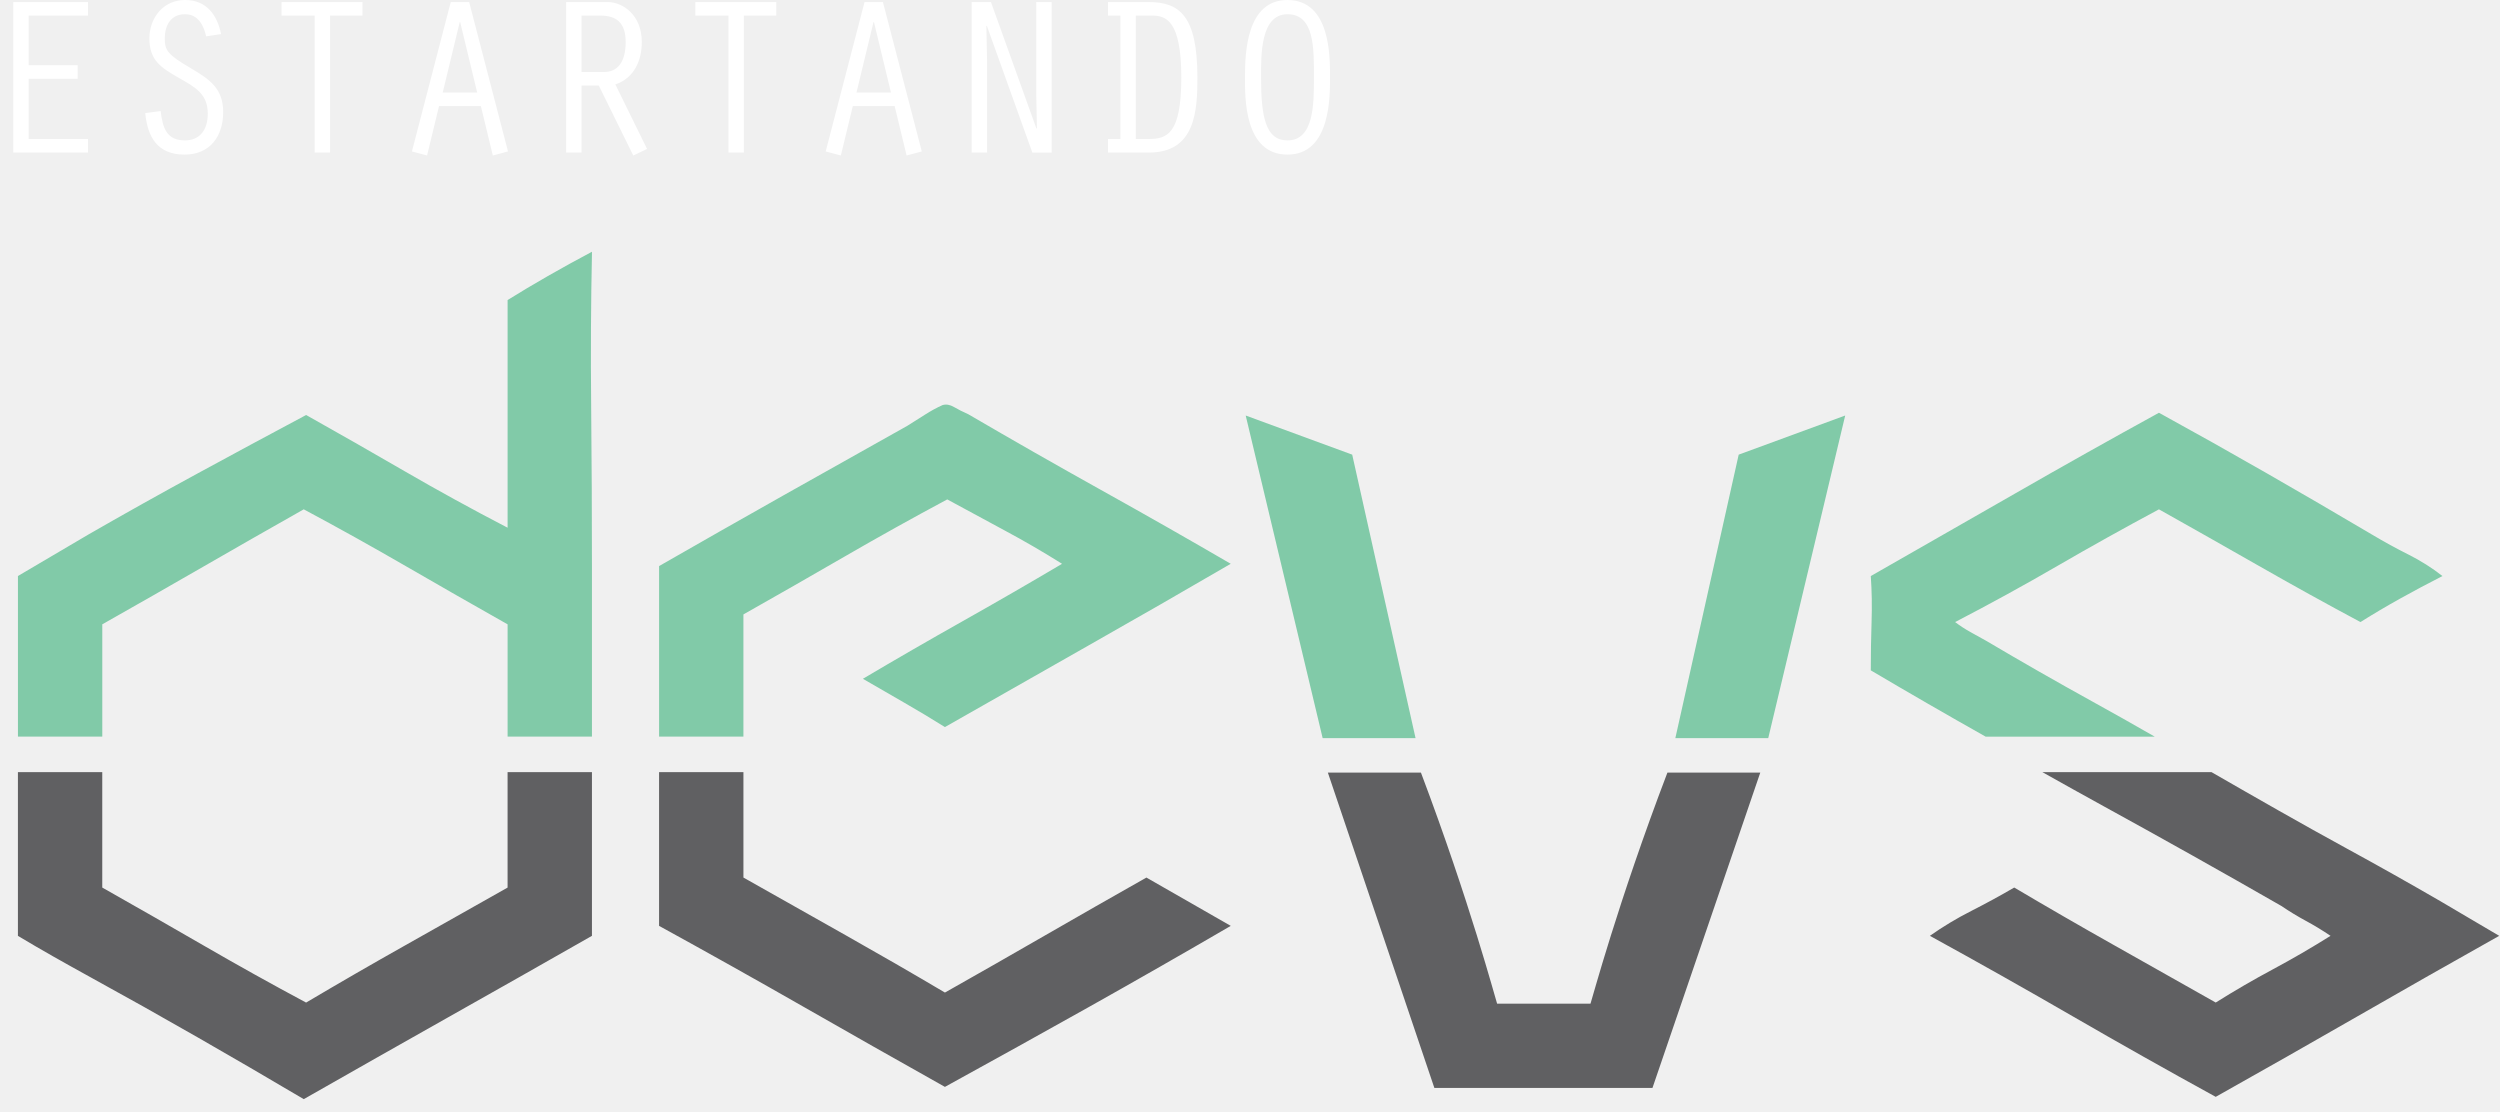
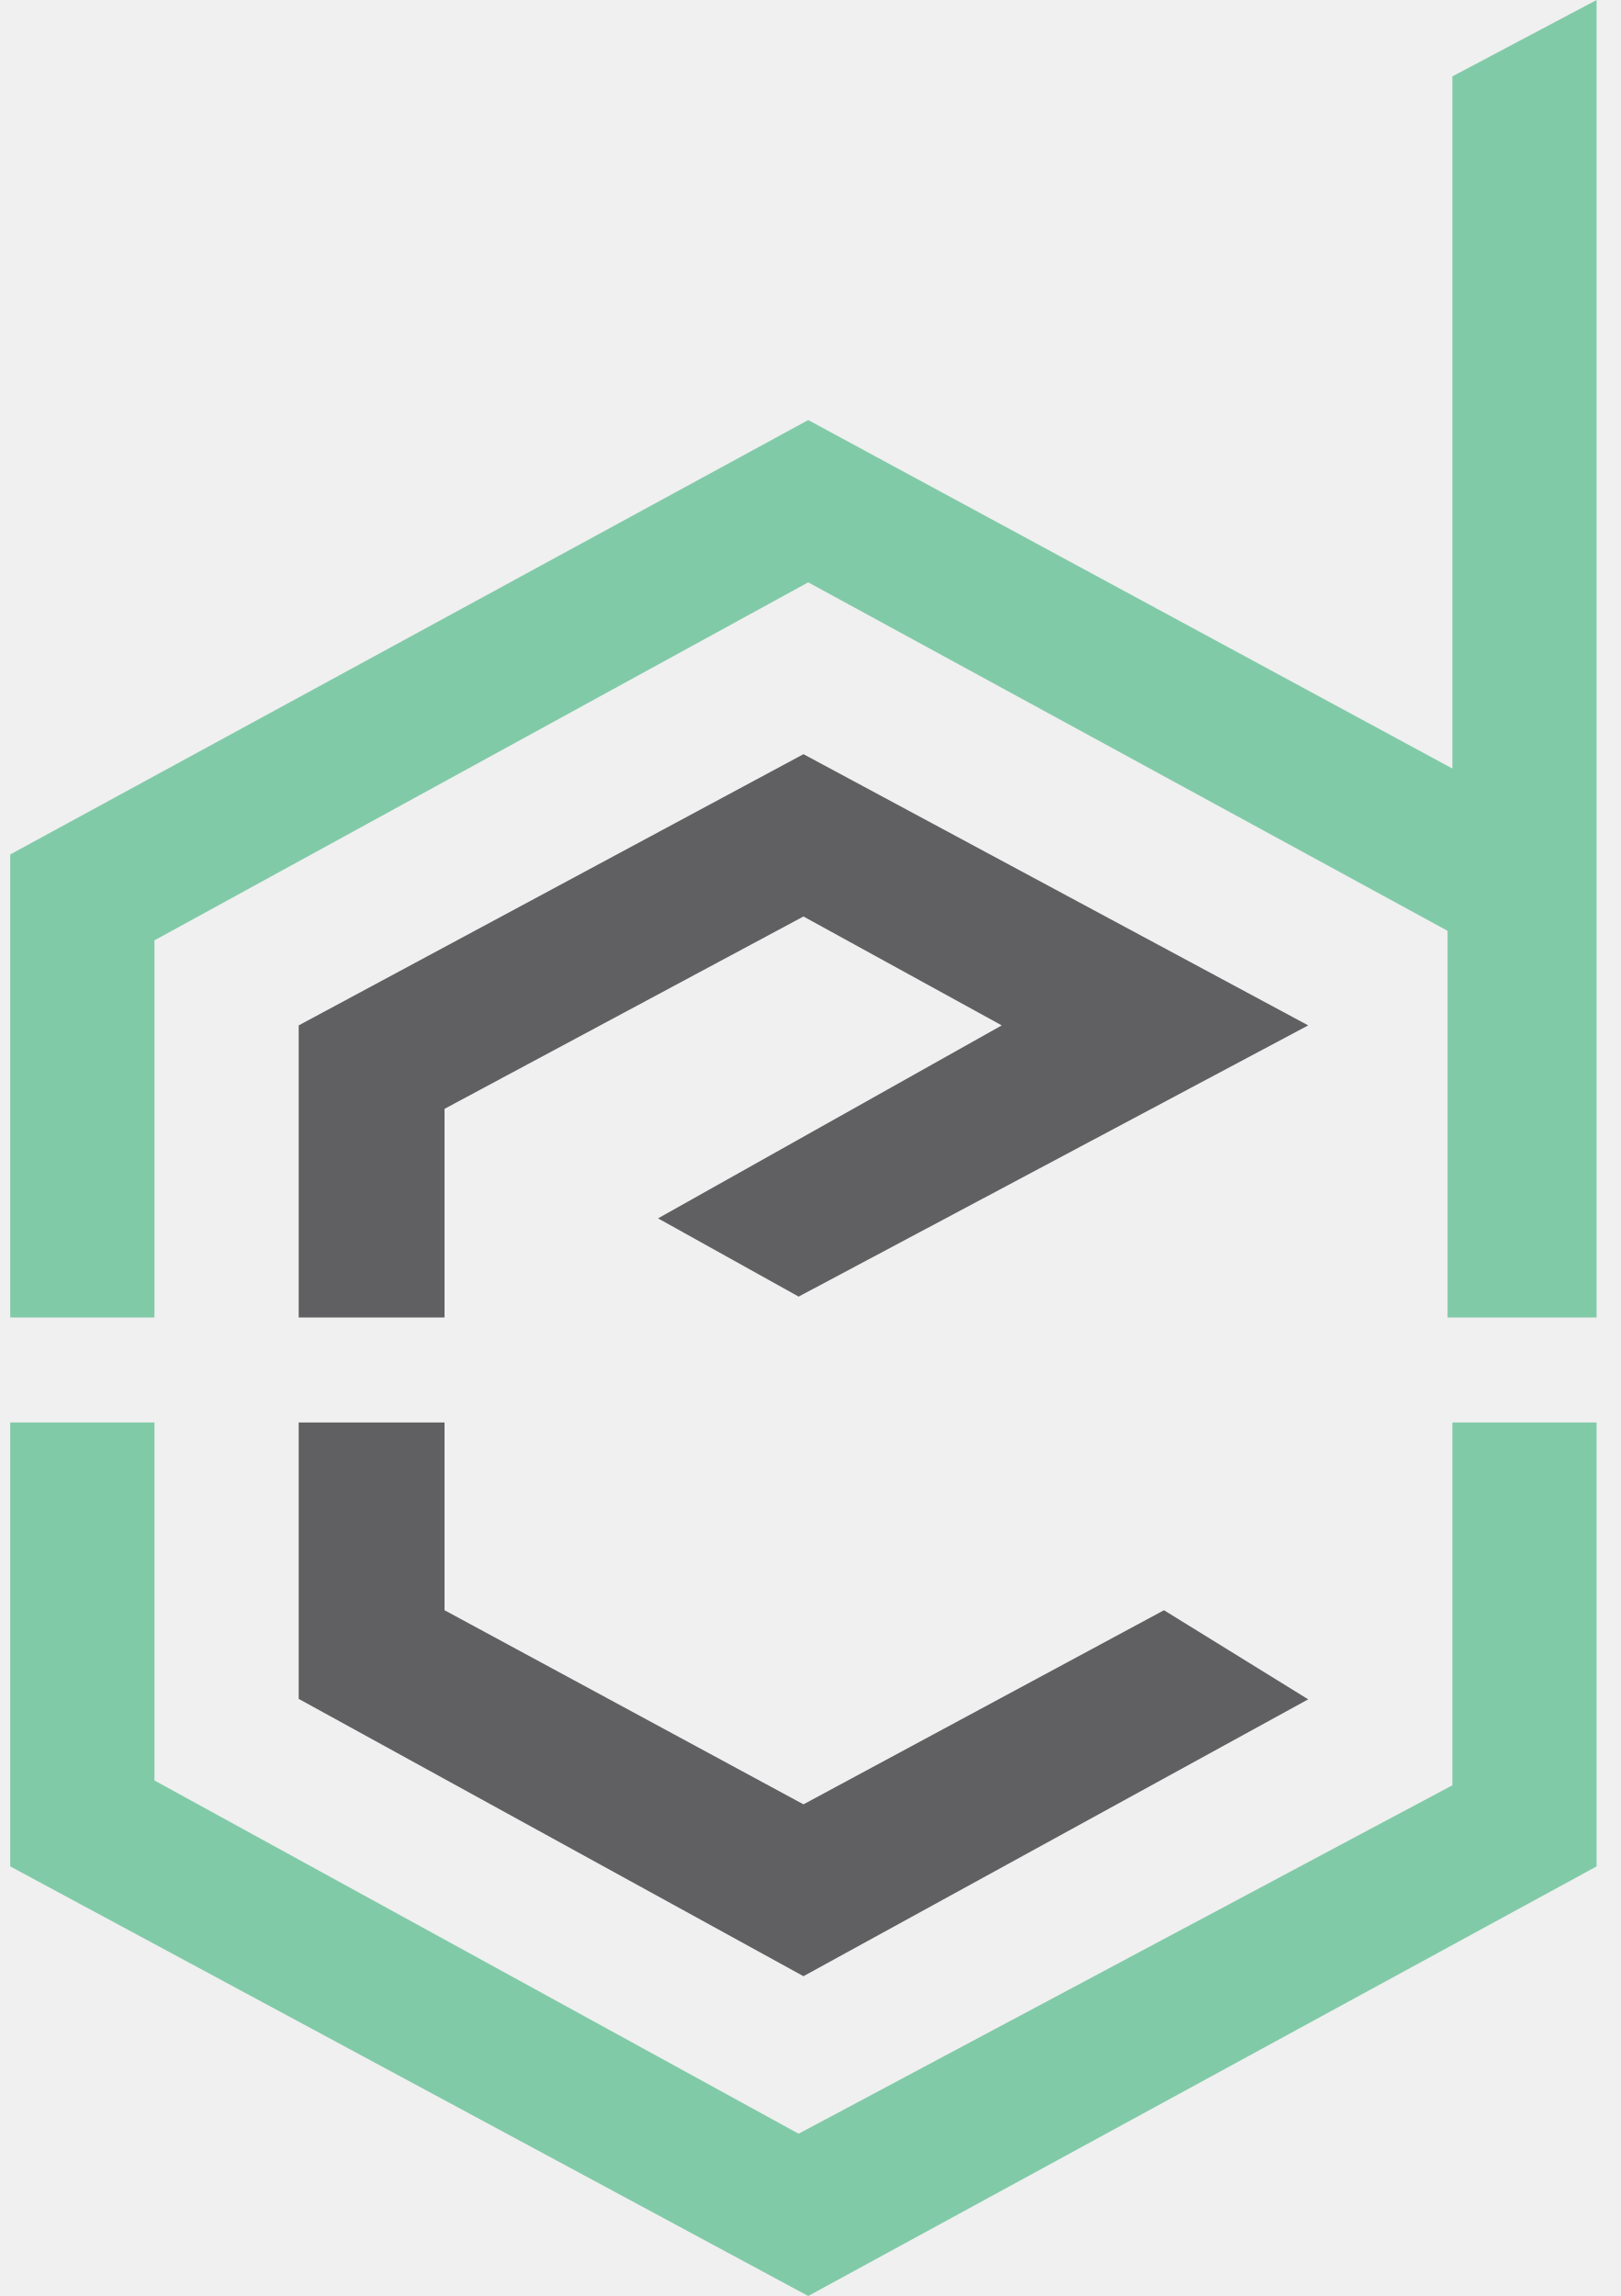
- <svg xmlns="http://www.w3.org/2000/svg" width="126" height="56" viewBox="0 0 126 56" fill="none">
-   <path d="M25.583 15.122C26.868 14.323 28.285 13.511 29.834 12.688V12.803C29.782 15.25 29.768 17.821 29.795 20.512C29.821 23.205 29.834 25.89 29.834 28.569V37.126H25.583V31.467C23.85 30.488 22.138 29.509 20.446 28.53C18.753 27.55 17.041 26.597 15.309 25.67C13.577 26.649 11.884 27.615 10.232 28.568C8.578 29.521 6.886 30.487 5.155 31.466V37.125H0.904V29.031L4.446 26.945C6.283 25.888 8.114 24.864 9.937 23.873C11.761 22.881 13.592 21.895 15.428 20.916C17.081 21.843 18.74 22.791 20.407 23.757C22.073 24.723 23.798 25.669 25.583 26.597V15.121V15.122ZM37.469 37.126H33.218V28.53C35.239 27.371 37.312 26.192 39.437 24.994C41.562 23.796 43.662 22.617 45.734 21.458C46.024 21.278 46.318 21.092 46.62 20.898C46.922 20.705 47.217 20.544 47.506 20.416C47.69 20.364 47.88 20.396 48.077 20.512C48.274 20.628 48.516 20.75 48.804 20.879C51.009 22.167 53.233 23.436 55.476 24.686C57.72 25.935 59.905 27.178 62.029 28.415C59.642 29.806 57.254 31.177 54.866 32.529C52.478 33.882 50.064 35.254 47.623 36.645C46.967 36.233 46.291 35.828 45.596 35.428C44.901 35.029 44.198 34.623 43.49 34.211C45.143 33.232 46.816 32.266 48.509 31.313C50.201 30.36 51.874 29.395 53.527 28.416C52.583 27.822 51.618 27.262 50.634 26.735C49.65 26.207 48.685 25.685 47.741 25.17C46.01 26.097 44.298 27.05 42.604 28.03C40.912 29.009 39.2 29.988 37.468 30.967V37.129L37.469 37.126Z" fill="#81CAA8" />
-   <path d="M108.811 20.803C110.596 21.782 112.387 22.787 114.184 23.817C115.981 24.847 117.772 25.891 119.557 26.947C120.161 27.307 120.771 27.642 121.388 27.951C122.004 28.261 122.575 28.621 123.1 29.033C122.391 29.394 121.689 29.768 120.994 30.154C120.298 30.54 119.623 30.939 118.967 31.352C117.234 30.425 115.522 29.478 113.83 28.511C112.138 27.545 110.465 26.599 108.811 25.671C107.079 26.598 105.38 27.545 103.714 28.511C102.047 29.478 100.322 30.425 98.538 31.352C98.774 31.532 99.029 31.699 99.305 31.854C99.581 32.008 99.837 32.15 100.073 32.279C101.858 33.335 103.648 34.359 105.446 35.351C106.499 35.932 107.55 36.524 108.598 37.127H100.076C98.144 36.038 96.214 34.924 94.288 33.786C94.288 32.961 94.301 32.15 94.327 31.352C94.353 30.553 94.34 29.78 94.288 29.033C96.728 27.642 99.148 26.258 101.55 24.879C103.951 23.5 106.372 22.142 108.812 20.802L108.811 20.803Z" fill="#81CAA8" />
-   <path d="M29.834 38.915V47.166C27.393 48.558 24.973 49.929 22.571 51.281C20.171 52.634 17.75 54.006 15.309 55.397C13.525 54.341 11.734 53.298 9.936 52.268C8.139 51.238 6.348 50.233 4.563 49.254C3.907 48.894 3.285 48.545 2.693 48.211C2.103 47.876 1.506 47.529 0.903 47.168V38.916H5.154V44.733C6.885 45.712 8.598 46.691 10.29 47.67C11.983 48.649 13.695 49.603 15.427 50.53C17.08 49.551 18.753 48.584 20.446 47.632C22.138 46.678 23.85 45.713 25.582 44.734V38.917H29.834V38.915ZM33.218 38.915H37.469V44.229C39.202 45.208 40.914 46.175 42.606 47.127C44.298 48.081 45.971 49.046 47.625 50.025C49.357 49.046 51.05 48.081 52.702 47.127C54.355 46.174 56.048 45.208 57.779 44.229L62.03 46.664C59.643 48.055 57.255 49.42 54.867 50.76C52.479 52.099 50.064 53.438 47.624 54.779C45.236 53.439 42.849 52.087 40.46 50.721C38.072 49.356 35.658 48.003 33.217 46.664V38.915H33.218Z" fill="#606062" />
-   <path d="M111.459 38.915C113.737 40.225 115.994 41.52 118.305 42.781C119.84 43.618 121.408 44.5 123.008 45.427C123.48 45.71 123.973 46 124.484 46.297C124.996 46.593 125.488 46.883 125.96 47.166C123.573 48.506 121.191 49.858 118.816 51.224C116.441 52.589 114.06 53.941 111.672 55.281C109.231 53.942 106.83 52.589 104.469 51.224C102.107 49.858 99.707 48.506 97.266 47.166C97.922 46.703 98.618 46.284 99.353 45.911C100.088 45.537 100.809 45.145 101.517 44.732C103.171 45.711 104.843 46.677 106.536 47.63C108.228 48.583 109.94 49.549 111.673 50.528C112.617 49.935 113.582 49.374 114.566 48.847C115.55 48.319 116.514 47.759 117.459 47.166C117.039 46.883 116.626 46.632 116.219 46.413C115.812 46.194 115.399 45.943 114.979 45.659C112.015 43.958 109.042 42.291 106.064 40.656C105.021 40.083 103.978 39.502 102.936 38.916H111.459V38.915Z" fill="#606062" />
-   <path d="M84.038 38.939C81.535 45.502 80.244 50.356 80.161 50.584H75.454C75.371 50.355 74.092 45.501 71.615 38.939H66.924L72.292 54.832H83.284L88.718 38.939H84.039H84.038Z" fill="#606062" />
-   <path d="M71.344 37.203L68.151 22.914L62.783 20.942L66.662 37.203H71.344Z" fill="#81CAA8" />
-   <path d="M84.437 37.203L87.63 22.914L92.998 20.942L89.119 37.203H84.437Z" fill="#81CAA8" />
-   <path d="M0.67 7.689H4.435V7.006H1.446V3.97H3.914V3.287H1.446V0.786H4.435V0.103H0.67V7.689H0.67ZM11.143 1.717C10.947 0.762 10.414 0 9.325 0C8.224 0 7.529 0.91 7.529 1.933C7.529 3.048 8.12 3.412 9.012 3.924C9.812 4.38 10.472 4.721 10.472 5.722C10.472 6.631 9.997 7.076 9.325 7.076C8.386 7.076 8.201 6.439 8.096 5.597L7.32 5.699C7.436 6.904 7.934 7.792 9.301 7.792C10.599 7.792 11.248 6.848 11.248 5.653C11.248 4.482 10.599 4.015 9.649 3.458C8.432 2.742 8.305 2.547 8.305 1.934C8.305 1.297 8.595 0.717 9.325 0.717C9.985 0.717 10.263 1.275 10.391 1.832L11.143 1.718V1.717ZM15.859 7.689H16.635V0.786H18.269V0.103H14.191V0.786H15.859V7.689ZM24.236 5.346L24.838 7.837L25.603 7.632L23.645 0.103H22.718L20.761 7.632L21.525 7.837L22.127 5.346H24.236ZM24.051 4.663H22.313L23.17 1.115H23.193L24.05 4.663H24.051ZM29.31 0.786H30.26C31.047 0.786 31.534 1.127 31.534 2.116C31.534 3.14 31.117 3.629 30.445 3.629H29.309V0.786H29.31ZM28.534 7.689H29.31V4.311H30.179L31.917 7.838L32.612 7.507L31.014 4.255C31.964 3.936 32.347 3.048 32.347 2.116C32.347 0.751 31.385 0.103 30.62 0.103H28.534V7.689ZM36.714 7.689H37.49V0.786H39.124V0.103H35.045V0.786H36.714V7.689ZM45.09 5.346L45.693 7.837L46.458 7.632L44.499 0.103H43.573L41.615 7.632L42.379 7.837L42.982 5.346H45.09ZM44.905 4.663H43.167L44.024 1.115H44.048L44.904 4.663H44.905ZM48.971 7.689H49.748V3.037L49.713 1.32L49.736 1.297L52.03 7.69H53.003V0.104H52.227V4.767L52.261 6.463L52.238 6.485L49.944 0.105H48.971V7.691L48.971 7.689ZM56.468 0.786V7.006H55.843V7.689H57.905C60.256 7.689 60.349 5.574 60.349 3.901C60.349 0.774 59.434 0.103 57.882 0.103H55.843V0.786H56.468ZM57.244 0.786H58.066C58.751 0.786 59.538 1.013 59.538 3.901C59.538 6.767 58.819 7.006 57.881 7.006H57.244V0.786ZM64.89 0.001C62.828 0.001 62.747 2.64 62.747 3.89C62.747 4.869 62.689 7.792 64.89 7.792C67.069 7.792 67.033 4.846 67.033 3.89C67.033 2.89 67.069 0.001 64.89 0.001ZM64.89 0.717C66.257 0.717 66.222 2.457 66.222 3.89C66.222 5.21 66.234 7.076 64.89 7.076C63.801 7.076 63.557 5.938 63.557 3.89C63.557 2.776 63.523 0.717 64.89 0.717Z" fill="white" />
+ <svg xmlns="http://www.w3.org/2000/svg" width="48" height="68" viewBox="0 0 92 132" fill="none">
+   <path d="M45.603 43.359L16.584 58.951V75.742H24.968V63.748L45.603 52.69L57.003 58.951L37.243 70.045L45.326 74.543L74.621 58.951L45.603 43.359Z" fill="#606062" />
+   <path d="M24.968 81.78H16.584V97.671L45.603 113.614L74.621 97.697L66.33 92.574L45.603 103.734L24.968 92.574V81.78Z" fill="#606062" />
+   <path d="M8.291 75.742H0V49.123L45.876 24.15L82.909 44.183V4.391L91.2 0V75.742H82.633V53.514L45.876 33.48L8.291 54.062V75.742Z" fill="#81CAA8" />
+   <path d="M8.291 81.78H0V107.302L45.876 132L91.2 107.302V81.78H82.909V102.637L45.324 122.67L8.291 102.362V81.78Z" fill="#81CAA8" />
</svg>
